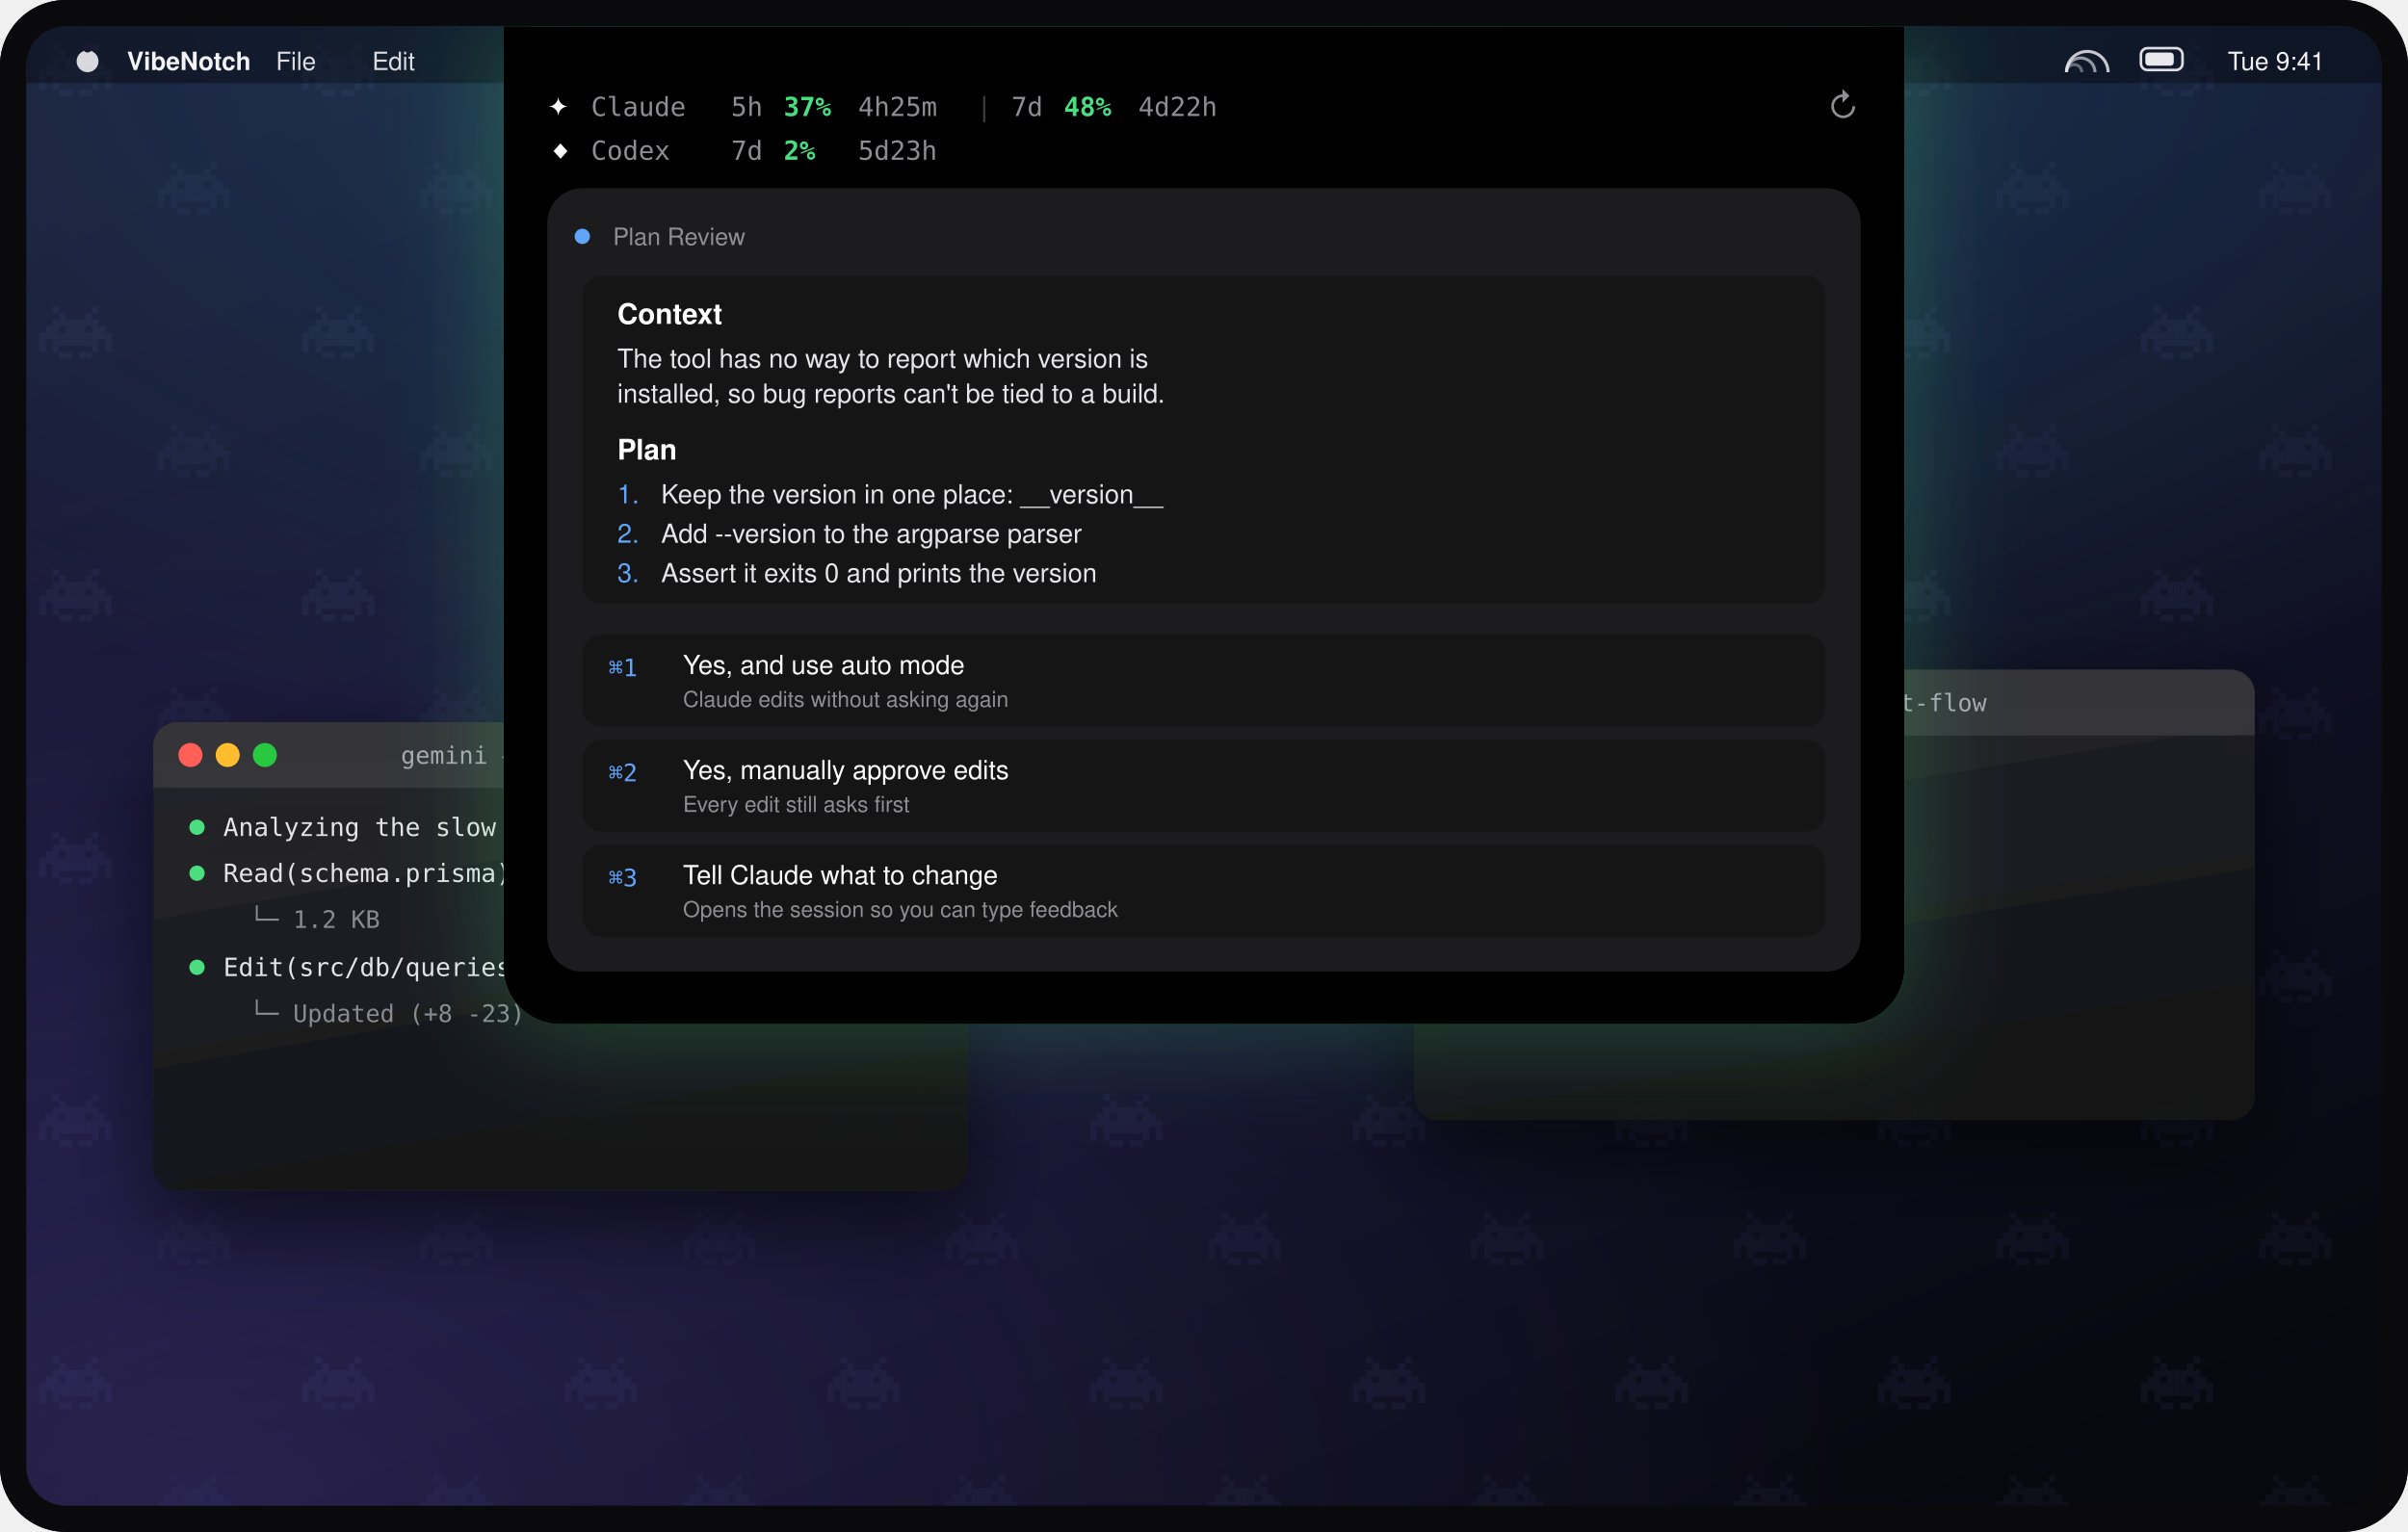
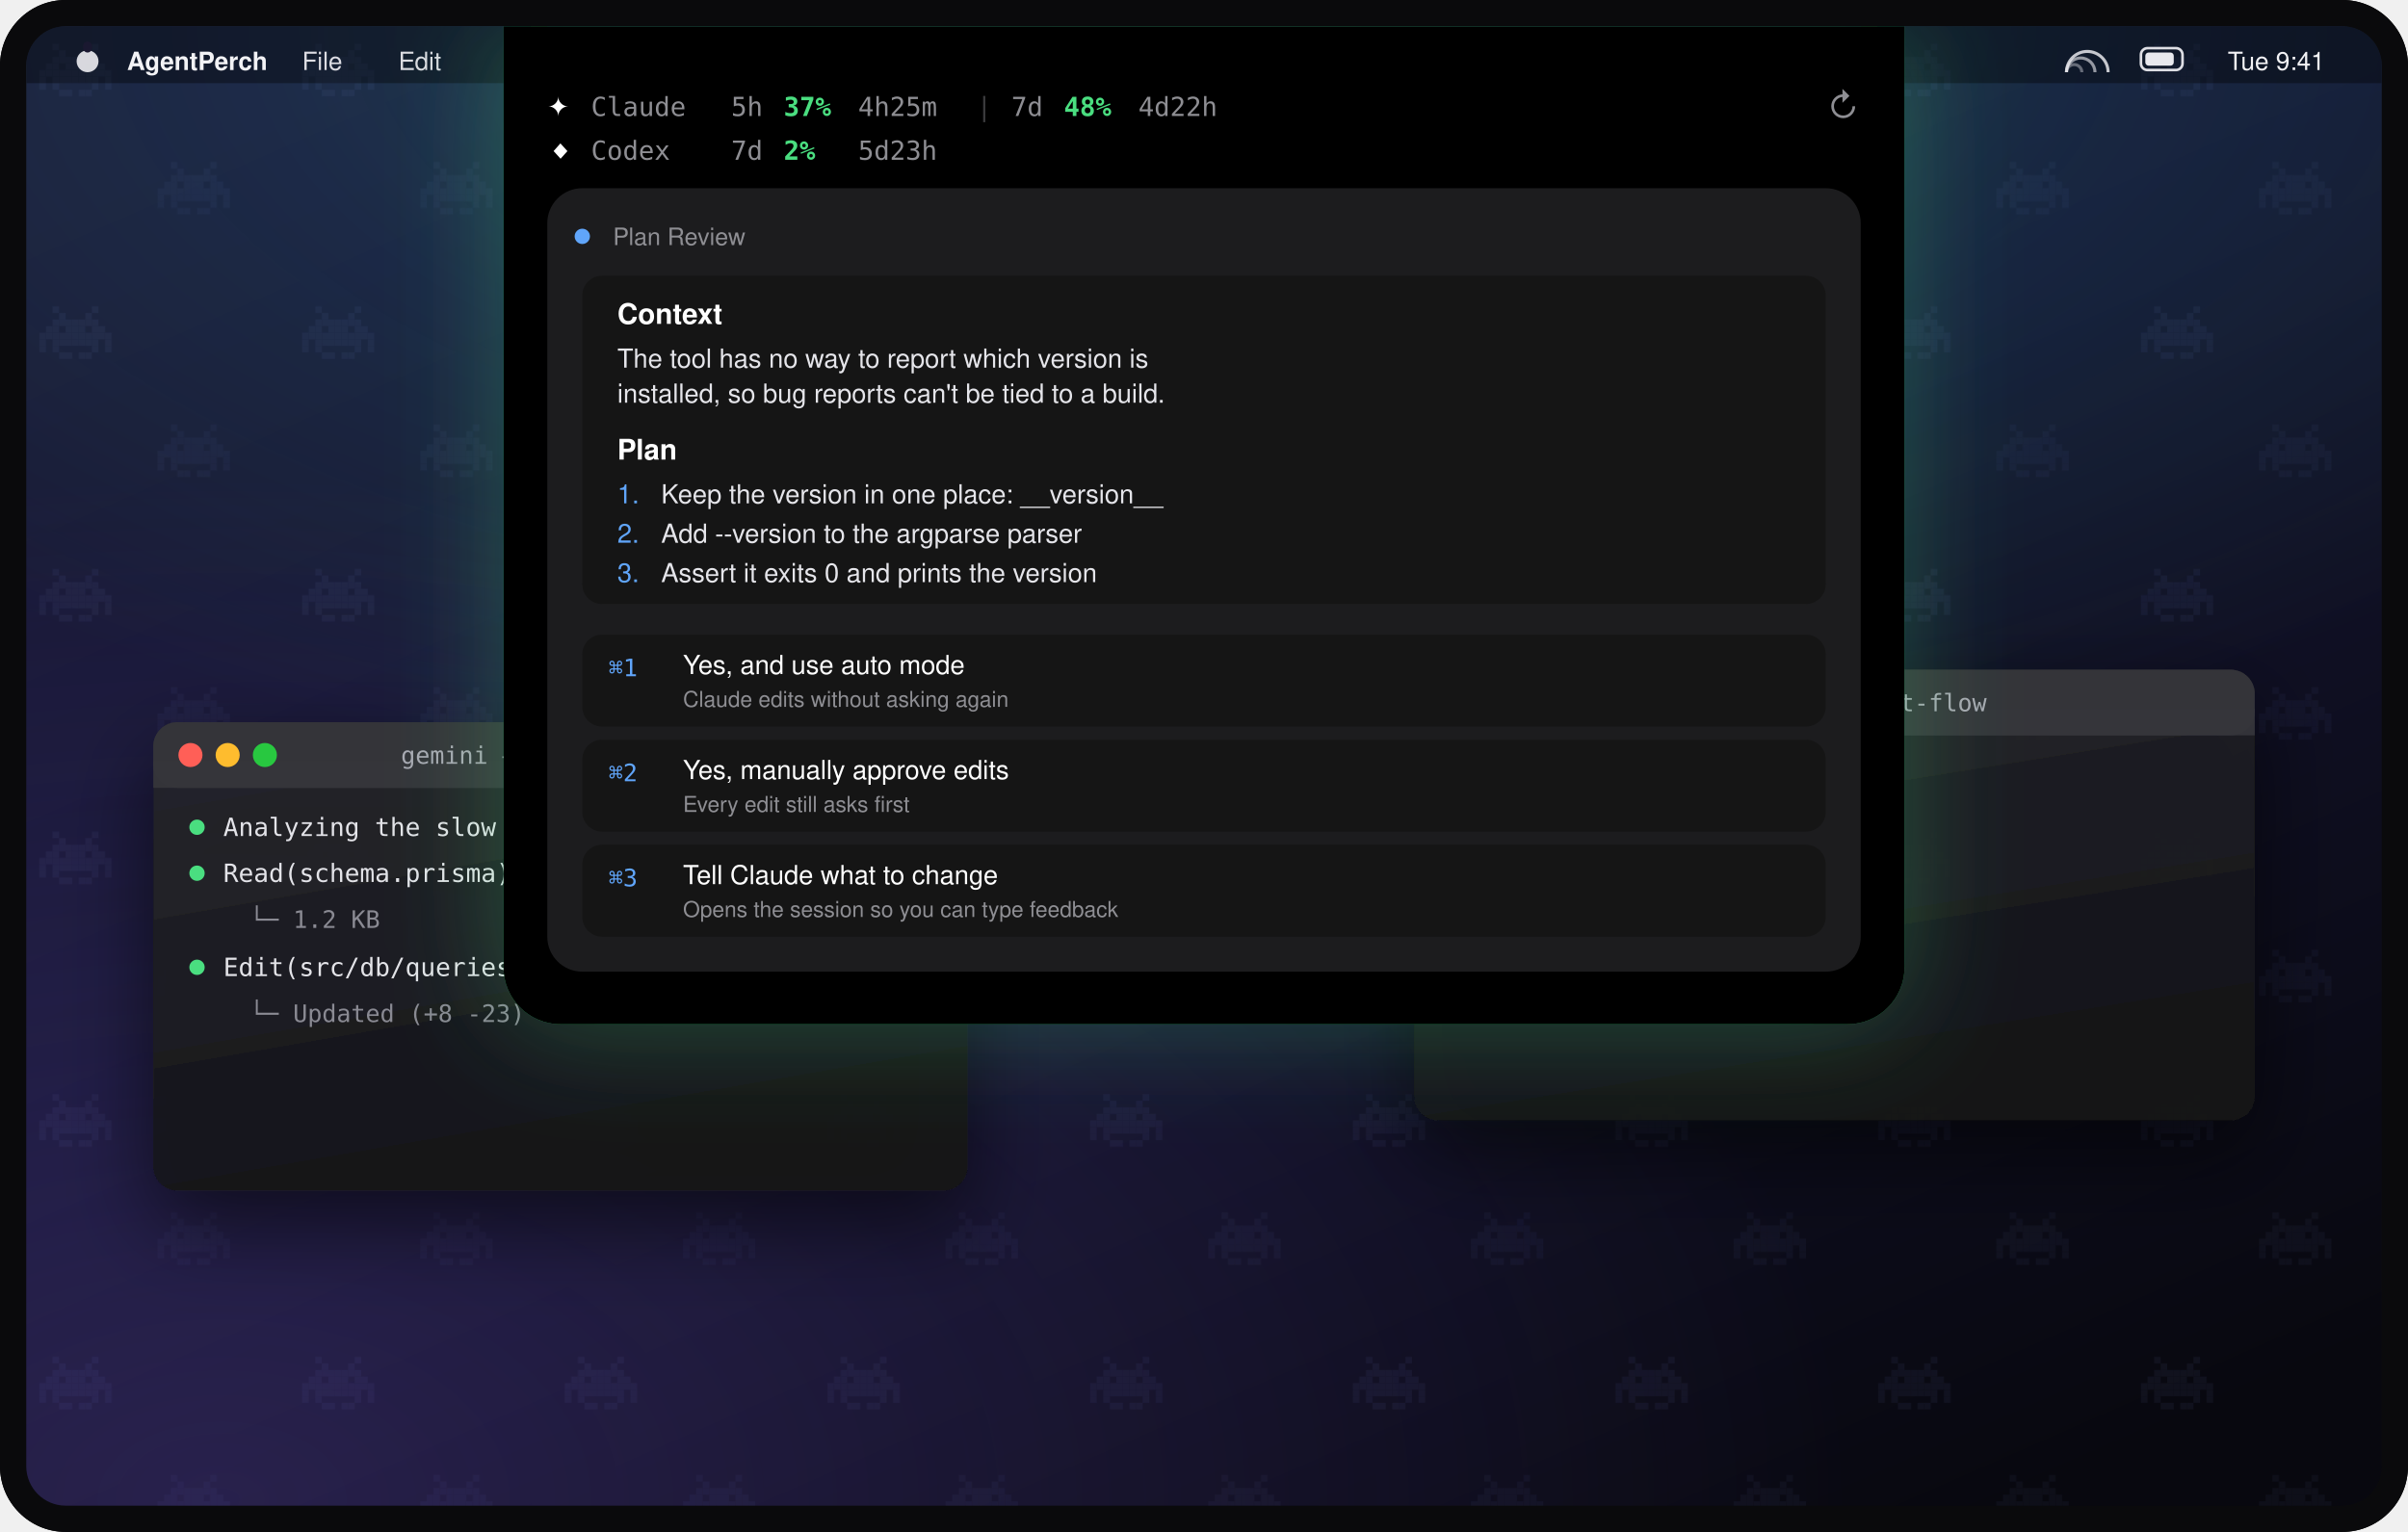
<svg xmlns="http://www.w3.org/2000/svg" width="1100" height="700" viewBox="0 0 1100 700" role="img">
  <rect x="0" y="0" width="1100" height="700" rx="30" fill="#000000" opacity="1.0" />
  <defs>
    <linearGradient id="sky" x1="0.15" y1="0" x2="0.85" y2="1">
      <stop offset="0%" stop-color="#1B1B3A" />
      <stop offset="45%" stop-color="#141430" />
      <stop offset="100%" stop-color="#08080F" />
    </linearGradient>
    <radialGradient id="glow" cx="0.5" cy="0" r="0.75">
      <stop offset="0%" stop-color="#4ADE80" stop-opacity="0.30" />
      <stop offset="55%" stop-color="#2AA5B8" stop-opacity="0.11" />
      <stop offset="100%" stop-color="#4ADE80" stop-opacity="0" />
    </radialGradient>
    <radialGradient id="corner" cx="0.08" cy="1" r="0.7">
      <stop offset="0%" stop-color="#7C5BD6" stop-opacity="0.22" />
      <stop offset="100%" stop-color="#7C5BD6" stop-opacity="0" />
    </radialGradient>
    <pattern id="invaders" width="120" height="120" patternUnits="userSpaceOnUse">
      <g fill="#8FA0FF" opacity="0.055" transform="translate(18,20)">
        <rect x="6" y="0" width="3" height="3" />
        <rect x="24" y="0" width="3" height="3" />
        <rect x="9" y="3" width="3" height="3" />
        <rect x="21" y="3" width="3" height="3" />
        <rect x="6" y="6" width="3" height="3" />
        <rect x="9" y="6" width="3" height="3" />
        <rect x="12" y="6" width="3" height="3" />
        <rect x="15" y="6" width="3" height="3" />
        <rect x="18" y="6" width="3" height="3" />
        <rect x="21" y="6" width="3" height="3" />
        <rect x="24" y="6" width="3" height="3" />
        <rect x="3" y="9" width="3" height="3" />
        <rect x="6" y="9" width="3" height="3" />
        <rect x="12" y="9" width="3" height="3" />
        <rect x="15" y="9" width="3" height="3" />
        <rect x="18" y="9" width="3" height="3" />
        <rect x="24" y="9" width="3" height="3" />
        <rect x="27" y="9" width="3" height="3" />
        <rect x="0" y="12" width="3" height="3" />
        <rect x="3" y="12" width="3" height="3" />
        <rect x="6" y="12" width="3" height="3" />
        <rect x="9" y="12" width="3" height="3" />
        <rect x="12" y="12" width="3" height="3" />
        <rect x="15" y="12" width="3" height="3" />
        <rect x="18" y="12" width="3" height="3" />
        <rect x="21" y="12" width="3" height="3" />
        <rect x="24" y="12" width="3" height="3" />
        <rect x="27" y="12" width="3" height="3" />
        <rect x="30" y="12" width="3" height="3" />
        <rect x="0" y="15" width="3" height="3" />
        <rect x="6" y="15" width="3" height="3" />
        <rect x="9" y="15" width="3" height="3" />
        <rect x="12" y="15" width="3" height="3" />
        <rect x="15" y="15" width="3" height="3" />
        <rect x="18" y="15" width="3" height="3" />
        <rect x="21" y="15" width="3" height="3" />
        <rect x="24" y="15" width="3" height="3" />
        <rect x="30" y="15" width="3" height="3" />
        <rect x="0" y="18" width="3" height="3" />
        <rect x="6" y="18" width="3" height="3" />
        <rect x="24" y="18" width="3" height="3" />
        <rect x="30" y="18" width="3" height="3" />
        <rect x="9" y="21" width="3" height="3" />
        <rect x="12" y="21" width="3" height="3" />
        <rect x="18" y="21" width="3" height="3" />
        <rect x="21" y="21" width="3" height="3" />
      </g>
      <g fill="#8FA0FF" opacity="0.045" transform="translate(72,74)">
        <rect x="6" y="0" width="3" height="3" />
        <rect x="24" y="0" width="3" height="3" />
        <rect x="9" y="3" width="3" height="3" />
        <rect x="21" y="3" width="3" height="3" />
        <rect x="6" y="6" width="3" height="3" />
        <rect x="9" y="6" width="3" height="3" />
        <rect x="12" y="6" width="3" height="3" />
        <rect x="15" y="6" width="3" height="3" />
        <rect x="18" y="6" width="3" height="3" />
        <rect x="21" y="6" width="3" height="3" />
        <rect x="24" y="6" width="3" height="3" />
        <rect x="3" y="9" width="3" height="3" />
        <rect x="6" y="9" width="3" height="3" />
        <rect x="12" y="9" width="3" height="3" />
        <rect x="15" y="9" width="3" height="3" />
        <rect x="18" y="9" width="3" height="3" />
        <rect x="24" y="9" width="3" height="3" />
        <rect x="27" y="9" width="3" height="3" />
        <rect x="0" y="12" width="3" height="3" />
        <rect x="3" y="12" width="3" height="3" />
        <rect x="6" y="12" width="3" height="3" />
        <rect x="9" y="12" width="3" height="3" />
        <rect x="12" y="12" width="3" height="3" />
        <rect x="15" y="12" width="3" height="3" />
        <rect x="18" y="12" width="3" height="3" />
        <rect x="21" y="12" width="3" height="3" />
        <rect x="24" y="12" width="3" height="3" />
        <rect x="27" y="12" width="3" height="3" />
        <rect x="30" y="12" width="3" height="3" />
        <rect x="0" y="15" width="3" height="3" />
        <rect x="6" y="15" width="3" height="3" />
        <rect x="9" y="15" width="3" height="3" />
        <rect x="12" y="15" width="3" height="3" />
        <rect x="15" y="15" width="3" height="3" />
        <rect x="18" y="15" width="3" height="3" />
        <rect x="21" y="15" width="3" height="3" />
        <rect x="24" y="15" width="3" height="3" />
        <rect x="30" y="15" width="3" height="3" />
        <rect x="0" y="18" width="3" height="3" />
        <rect x="6" y="18" width="3" height="3" />
        <rect x="24" y="18" width="3" height="3" />
        <rect x="30" y="18" width="3" height="3" />
        <rect x="9" y="21" width="3" height="3" />
        <rect x="12" y="21" width="3" height="3" />
        <rect x="18" y="21" width="3" height="3" />
        <rect x="21" y="21" width="3" height="3" />
      </g>
    </pattern>
    <linearGradient id="win" x1="0" y1="0" x2="0.3" y2="1">
      <stop offset="0%" stop-color="#26262C" stop-opacity="0.95" />
      <stop offset="100%" stop-color="#141418" stop-opacity="0.95" />
    </linearGradient>
    <filter id="drop" x="-30%" y="-30%" width="160%" height="190%">
      <feDropShadow dx="0" dy="16" stdDeviation="20" flood-color="#000" flood-opacity="0.6" />
    </filter>
    <filter id="halo" x="-50%" y="-50%" width="200%" height="200%">
      <feDropShadow dx="0" dy="0" stdDeviation="26" flood-color="#4ADE80" flood-opacity="0.30" />
    </filter>
  </defs>
  <clipPath id="screen">
    <rect x="12" y="12" width="1076" height="676" rx="18" />
  </clipPath>
  <rect x="0" y="0" width="1100" height="700" rx="30" fill="#0A0A0C" opacity="1.0" />
  <g clip-path="url(#screen)">
    <rect x="12" y="12" width="1076" height="676" rx="0" fill="url(#sky)" opacity="1.0" />
    <rect x="12" y="12" width="1076" height="676" rx="0" fill="url(#invaders)" opacity="1.0" />
    <rect x="12" y="12" width="1076" height="676" rx="0" fill="url(#corner)" opacity="1.0" />
    <rect x="12" y="12" width="1076" height="486.72" rx="0" fill="url(#glow)" opacity="1.0" />
    <rect x="12" y="12" width="1076" height="26" rx="0" fill="#000000" opacity="0.38" />
    <circle cx="40" cy="28" r="5" fill="#E8E8ED" opacity="0.92" />
    <rect x="38" y="19" width="4" height="5" rx="2" fill="#1A1830" />
-     <text x="58" y="32" font-family="-apple-system, BlinkMacSystemFont, 'SF Pro Text', Helvetica, Arial, sans-serif" font-size="11.5" font-weight="600" fill="#F2F2F5" text-anchor="start" opacity="1.0">VibeNotch</text>
-     <text x="126" y="32" font-family="-apple-system, BlinkMacSystemFont, 'SF Pro Text', Helvetica, Arial, sans-serif" font-size="11.5" font-weight="400" fill="#DCDCE2" text-anchor="start" opacity="1.0">File</text>
-     <text x="170" y="32" font-family="-apple-system, BlinkMacSystemFont, 'SF Pro Text', Helvetica, Arial, sans-serif" font-size="11.5" font-weight="400" fill="#DCDCE2" text-anchor="start" opacity="1.0">Edit</text>
+     <text x="58" y="32" font-family="-apple-system, BlinkMacSystemFont, 'SF Pro Text', Helvetica, Arial, sans-serif" font-size="11.5" font-weight="600" fill="#F2F2F5" text-anchor="start" opacity="1.0">AgentPerch</text>
+     <text x="138" y="32" font-family="-apple-system, BlinkMacSystemFont, 'SF Pro Text', Helvetica, Arial, sans-serif" font-size="11.5" font-weight="400" fill="#DCDCE2" text-anchor="start" opacity="1.0">File</text>
+     <text x="182" y="32" font-family="-apple-system, BlinkMacSystemFont, 'SF Pro Text', Helvetica, Arial, sans-serif" font-size="11.5" font-weight="400" fill="#DCDCE2" text-anchor="start" opacity="1.0">Edit</text>
    <text x="1062" y="32" font-family="-apple-system, BlinkMacSystemFont, 'SF Pro Text', Helvetica, Arial, sans-serif" font-size="11.5" font-weight="400" fill="#F2F2F5" text-anchor="end" opacity="1.0">Tue 9:41</text>
    <rect x="978" y="22" width="19" height="10" rx="3" fill="none" stroke="#E8E8ED" stroke-width="1.2" opacity="0.95" />
    <rect x="980" y="24" width="13" height="6" rx="1.5" fill="#E8E8ED" />
    <path d="M 944 33 a 3.5 3.5 0 0 1 7.0 0" fill="none" stroke="#E8E8ED" stroke-width="1.4" opacity="0.4" />
    <path d="M 944 33 a 6.5 6.5 0 0 1 13.0 0" fill="none" stroke="#E8E8ED" stroke-width="1.4" opacity="0.62" />
    <path d="M 944 33 a 9.5 9.5 0 0 1 19.0 0" fill="none" stroke="#E8E8ED" stroke-width="1.4" opacity="0.84" />
    <g filter="url(#drop)">
      <rect x="70" y="330" width="372" height="214" rx="11" fill="url(#win)" opacity="1.0" />
    </g>
    <rect x="70" y="330" width="372" height="30" rx="11" fill="#35353B" opacity="0.92" />
    <rect x="70" y="348" width="372" height="12" rx="0" fill="#35353B" opacity="0.92" />
    <circle cx="87" cy="345" r="5.5" fill="#FF5F57" />
    <circle cx="104" cy="345" r="5.5" fill="#FEBC2E" />
    <circle cx="121" cy="345" r="5.5" fill="#28C840" />
    <text x="256.0" y="349" font-family="ui-monospace, 'SF Mono', Menlo, monospace" font-size="11" font-weight="400" fill="#A9A9B2" text-anchor="middle" opacity="1.0">gemini — web-dashboard</text>
    <circle cx="90" cy="378" r="3.5" fill="#4ADE80" />
    <text x="102" y="382" font-family="ui-monospace, 'SF Mono', Menlo, monospace" font-size="11.5" font-weight="400" fill="#E3E3E8" text-anchor="start" opacity="1.0">Analyzing the slow queries.</text>
    <circle cx="90" cy="399" r="3.5" fill="#4ADE80" />
    <text x="102" y="403" font-family="ui-monospace, 'SF Mono', Menlo, monospace" font-size="11.5" font-weight="400" fill="#E3E3E8" text-anchor="start" opacity="1.0">Read(schema.prisma)</text>
    <text x="114" y="424" font-family="ui-monospace, 'SF Mono', Menlo, monospace" font-size="11" font-weight="400" fill="#8A8A93" text-anchor="start" opacity="1.0">└─ 1.2 KB</text>
    <circle cx="90" cy="442" r="3.5" fill="#4ADE80" />
    <text x="102" y="446" font-family="ui-monospace, 'SF Mono', Menlo, monospace" font-size="11.5" font-weight="400" fill="#E3E3E8" text-anchor="start" opacity="1.0">Edit(src/db/queries.ts)</text>
    <text x="114" y="467" font-family="ui-monospace, 'SF Mono', Menlo, monospace" font-size="11" font-weight="400" fill="#8A8A93" text-anchor="start" opacity="1.0">└─ Updated (+8 -23)</text>
    <g filter="url(#drop)">
      <rect x="646" y="306" width="384" height="206" rx="11" fill="url(#win)" opacity="1.0" />
    </g>
    <rect x="646" y="306" width="384" height="30" rx="11" fill="#35353B" opacity="0.92" />
    <rect x="646" y="324" width="384" height="12" rx="0" fill="#35353B" opacity="0.92" />
    <circle cx="663" cy="321" r="5.5" fill="#FF5F57" />
    <circle cx="680" cy="321" r="5.5" fill="#FEBC2E" />
    <circle cx="697" cy="321" r="5.5" fill="#28C840" />
    <text x="838.0" y="325" font-family="ui-monospace, 'SF Mono', Menlo, monospace" font-size="11" font-weight="400" fill="#A9A9B2" text-anchor="middle" opacity="1.0">codex — checkout-flow</text>
    <circle cx="666" cy="354" r="3.5" fill="#4ADE80" />
    <text x="678" y="358" font-family="ui-monospace, 'SF Mono', Menlo, monospace" font-size="11.5" font-weight="400" fill="#E3E3E8" text-anchor="start" opacity="1.0">Building the REST endpoints.</text>
    <circle cx="666" cy="375" r="3.5" fill="#4ADE80" />
    <text x="678" y="379" font-family="ui-monospace, 'SF Mono', Menlo, monospace" font-size="11.5" font-weight="400" fill="#E3E3E8" text-anchor="start" opacity="1.0">Write(src/routes/users.ts)</text>
    <text x="690" y="400" font-family="ui-monospace, 'SF Mono', Menlo, monospace" font-size="11" font-weight="400" fill="#8A8A93" text-anchor="start" opacity="1.0">└─ New file (47 lines)</text>
    <g filter="url(#halo)">
      <path d="M 230.0 12 h 640 v 430 a 26 26 0 0 1 -26 26 h -588 a 26 26 0 0 1 -26 -26 Z" fill="#050505" />
    </g>
  </g>
  <text x="250.0" y="53" font-family="-apple-system, BlinkMacSystemFont, 'SF Pro Text', Helvetica, Arial, sans-serif" font-size="12" font-weight="400" fill="#FFFFFF" text-anchor="start" opacity="1.0">✦</text>
  <text x="270.0" y="53" font-family="ui-monospace, 'SF Mono', Menlo, monospace" font-size="12" font-weight="400" fill="#8E8E93" text-anchor="start" opacity="1.0">Claude</text>
  <text x="334.0" y="53" font-family="ui-monospace, 'SF Mono', Menlo, monospace" font-size="12" font-weight="400" fill="#8E8E93" text-anchor="start" opacity="1.0">5h</text>
  <text x="358.0" y="53" font-family="ui-monospace, 'SF Mono', Menlo, monospace" font-size="12" font-weight="600" fill="#4ADE80" text-anchor="start" opacity="1.0">37%</text>
  <text x="392.0" y="53" font-family="ui-monospace, 'SF Mono', Menlo, monospace" font-size="12" font-weight="400" fill="#8E8E93" text-anchor="start" opacity="1.0">4h25m</text>
  <text x="446.0" y="53" font-family="ui-monospace, 'SF Mono', Menlo, monospace" font-size="12" font-weight="400" fill="#3A3A3C" text-anchor="start" opacity="1.0">|</text>
  <text x="462.0" y="53" font-family="ui-monospace, 'SF Mono', Menlo, monospace" font-size="12" font-weight="400" fill="#8E8E93" text-anchor="start" opacity="1.0">7d</text>
  <text x="486.0" y="53" font-family="ui-monospace, 'SF Mono', Menlo, monospace" font-size="12" font-weight="600" fill="#4ADE80" text-anchor="start" opacity="1.0">48%</text>
  <text x="520.0" y="53" font-family="ui-monospace, 'SF Mono', Menlo, monospace" font-size="12" font-weight="400" fill="#8E8E93" text-anchor="start" opacity="1.0">4d22h</text>
  <text x="250.0" y="73" font-family="-apple-system, BlinkMacSystemFont, 'SF Pro Text', Helvetica, Arial, sans-serif" font-size="12" font-weight="400" fill="#FFFFFF" text-anchor="start" opacity="1.0">◆</text>
  <text x="270.0" y="73" font-family="ui-monospace, 'SF Mono', Menlo, monospace" font-size="12" font-weight="400" fill="#8E8E93" text-anchor="start" opacity="1.0">Codex</text>
  <text x="334.0" y="73" font-family="ui-monospace, 'SF Mono', Menlo, monospace" font-size="12" font-weight="400" fill="#8E8E93" text-anchor="start" opacity="1.0">7d</text>
  <text x="358.0" y="73" font-family="ui-monospace, 'SF Mono', Menlo, monospace" font-size="12" font-weight="600" fill="#4ADE80" text-anchor="start" opacity="1.0">2%</text>
  <text x="392.0" y="73" font-family="ui-monospace, 'SF Mono', Menlo, monospace" font-size="12" font-weight="400" fill="#8E8E93" text-anchor="start" opacity="1.0">5d23h</text>
  <text x="842.0" y="54" font-family="-apple-system, BlinkMacSystemFont, 'SF Pro Text', Helvetica, Arial, sans-serif" font-size="15" font-weight="400" fill="#8E8E93" text-anchor="middle" opacity="1.0">↻</text>
  <rect x="250.0" y="86" width="600" height="358" rx="16" fill="#1C1C1E" opacity="1.0" />
  <circle cx="266.0" cy="108" r="3.5" fill="#60A5FA" />
  <text x="280.0" y="112" font-family="-apple-system, BlinkMacSystemFont, 'SF Pro Text', Helvetica, Arial, sans-serif" font-size="11" font-weight="500" fill="#8E8E93" text-anchor="start" opacity="1.0">Plan Review</text>
  <rect x="266.0" y="126" width="568" height="150" rx="9" fill="#151515" opacity="1.0" />
  <text x="282.0" y="148" font-family="-apple-system, BlinkMacSystemFont, 'SF Pro Text', Helvetica, Arial, sans-serif" font-size="13" font-weight="600" fill="#FFFFFF" text-anchor="start" opacity="1.0">Context</text>
  <text x="282.0" y="168" font-family="-apple-system, BlinkMacSystemFont, 'SF Pro Text', Helvetica, Arial, sans-serif" font-size="12" font-weight="400" fill="#E5E5EA" text-anchor="start" opacity="1.0">The tool has no way to report which version is</text>
  <text x="282.0" y="184" font-family="-apple-system, BlinkMacSystemFont, 'SF Pro Text', Helvetica, Arial, sans-serif" font-size="12" font-weight="400" fill="#E5E5EA" text-anchor="start" opacity="1.0">installed, so bug reports can't be tied to a build.</text>
  <text x="282.0" y="210" font-family="-apple-system, BlinkMacSystemFont, 'SF Pro Text', Helvetica, Arial, sans-serif" font-size="13" font-weight="600" fill="#FFFFFF" text-anchor="start" opacity="1.0">Plan</text>
  <text x="282.0" y="230" font-family="-apple-system, BlinkMacSystemFont, 'SF Pro Text', Helvetica, Arial, sans-serif" font-size="12" font-weight="500" fill="#60A5FA" text-anchor="start" opacity="1.0">1.</text>
  <text x="302.0" y="230" font-family="-apple-system, BlinkMacSystemFont, 'SF Pro Text', Helvetica, Arial, sans-serif" font-size="12" font-weight="400" fill="#E5E5EA" text-anchor="start" opacity="1.0">Keep the version in one place: __version__</text>
  <text x="282.0" y="248" font-family="-apple-system, BlinkMacSystemFont, 'SF Pro Text', Helvetica, Arial, sans-serif" font-size="12" font-weight="500" fill="#60A5FA" text-anchor="start" opacity="1.0">2.</text>
  <text x="302.0" y="248" font-family="-apple-system, BlinkMacSystemFont, 'SF Pro Text', Helvetica, Arial, sans-serif" font-size="12" font-weight="400" fill="#E5E5EA" text-anchor="start" opacity="1.0">Add --version to the argparse parser</text>
  <text x="282.0" y="266" font-family="-apple-system, BlinkMacSystemFont, 'SF Pro Text', Helvetica, Arial, sans-serif" font-size="12" font-weight="500" fill="#60A5FA" text-anchor="start" opacity="1.0">3.</text>
  <text x="302.0" y="266" font-family="-apple-system, BlinkMacSystemFont, 'SF Pro Text', Helvetica, Arial, sans-serif" font-size="12" font-weight="400" fill="#E5E5EA" text-anchor="start" opacity="1.0">Assert it exits 0 and prints the version</text>
  <rect x="266.0" y="290" width="568" height="42" rx="9" fill="#151515" opacity="1.0" />
  <text x="278.0" y="309" font-family="ui-monospace, 'SF Mono', Menlo, monospace" font-size="11" font-weight="500" fill="#60A5FA" text-anchor="start" opacity="1.0">⌘1</text>
  <text x="312.0" y="308" font-family="-apple-system, BlinkMacSystemFont, 'SF Pro Text', Helvetica, Arial, sans-serif" font-size="12" font-weight="500" fill="#FFFFFF" text-anchor="start" opacity="1.0">Yes, and use auto mode</text>
  <text x="312.0" y="323" font-family="-apple-system, BlinkMacSystemFont, 'SF Pro Text', Helvetica, Arial, sans-serif" font-size="10" font-weight="400" fill="#8E8E93" text-anchor="start" opacity="1.0">Claude edits without asking again</text>
  <rect x="266.0" y="338" width="568" height="42" rx="9" fill="#151515" opacity="1.0" />
  <text x="278.0" y="357" font-family="ui-monospace, 'SF Mono', Menlo, monospace" font-size="11" font-weight="500" fill="#60A5FA" text-anchor="start" opacity="1.0">⌘2</text>
  <text x="312.0" y="356" font-family="-apple-system, BlinkMacSystemFont, 'SF Pro Text', Helvetica, Arial, sans-serif" font-size="12" font-weight="500" fill="#FFFFFF" text-anchor="start" opacity="1.0">Yes, manually approve edits</text>
  <text x="312.0" y="371" font-family="-apple-system, BlinkMacSystemFont, 'SF Pro Text', Helvetica, Arial, sans-serif" font-size="10" font-weight="400" fill="#8E8E93" text-anchor="start" opacity="1.0">Every edit still asks first</text>
  <rect x="266.0" y="386" width="568" height="42" rx="9" fill="#151515" opacity="1.0" />
  <text x="278.0" y="405" font-family="ui-monospace, 'SF Mono', Menlo, monospace" font-size="11" font-weight="500" fill="#60A5FA" text-anchor="start" opacity="1.0">⌘3</text>
  <text x="312.0" y="404" font-family="-apple-system, BlinkMacSystemFont, 'SF Pro Text', Helvetica, Arial, sans-serif" font-size="12" font-weight="500" fill="#FFFFFF" text-anchor="start" opacity="1.0">Tell Claude what to change</text>
  <text x="312.0" y="419" font-family="-apple-system, BlinkMacSystemFont, 'SF Pro Text', Helvetica, Arial, sans-serif" font-size="10" font-weight="400" fill="#8E8E93" text-anchor="start" opacity="1.0">Opens the session so you can type feedback</text>
</svg>
